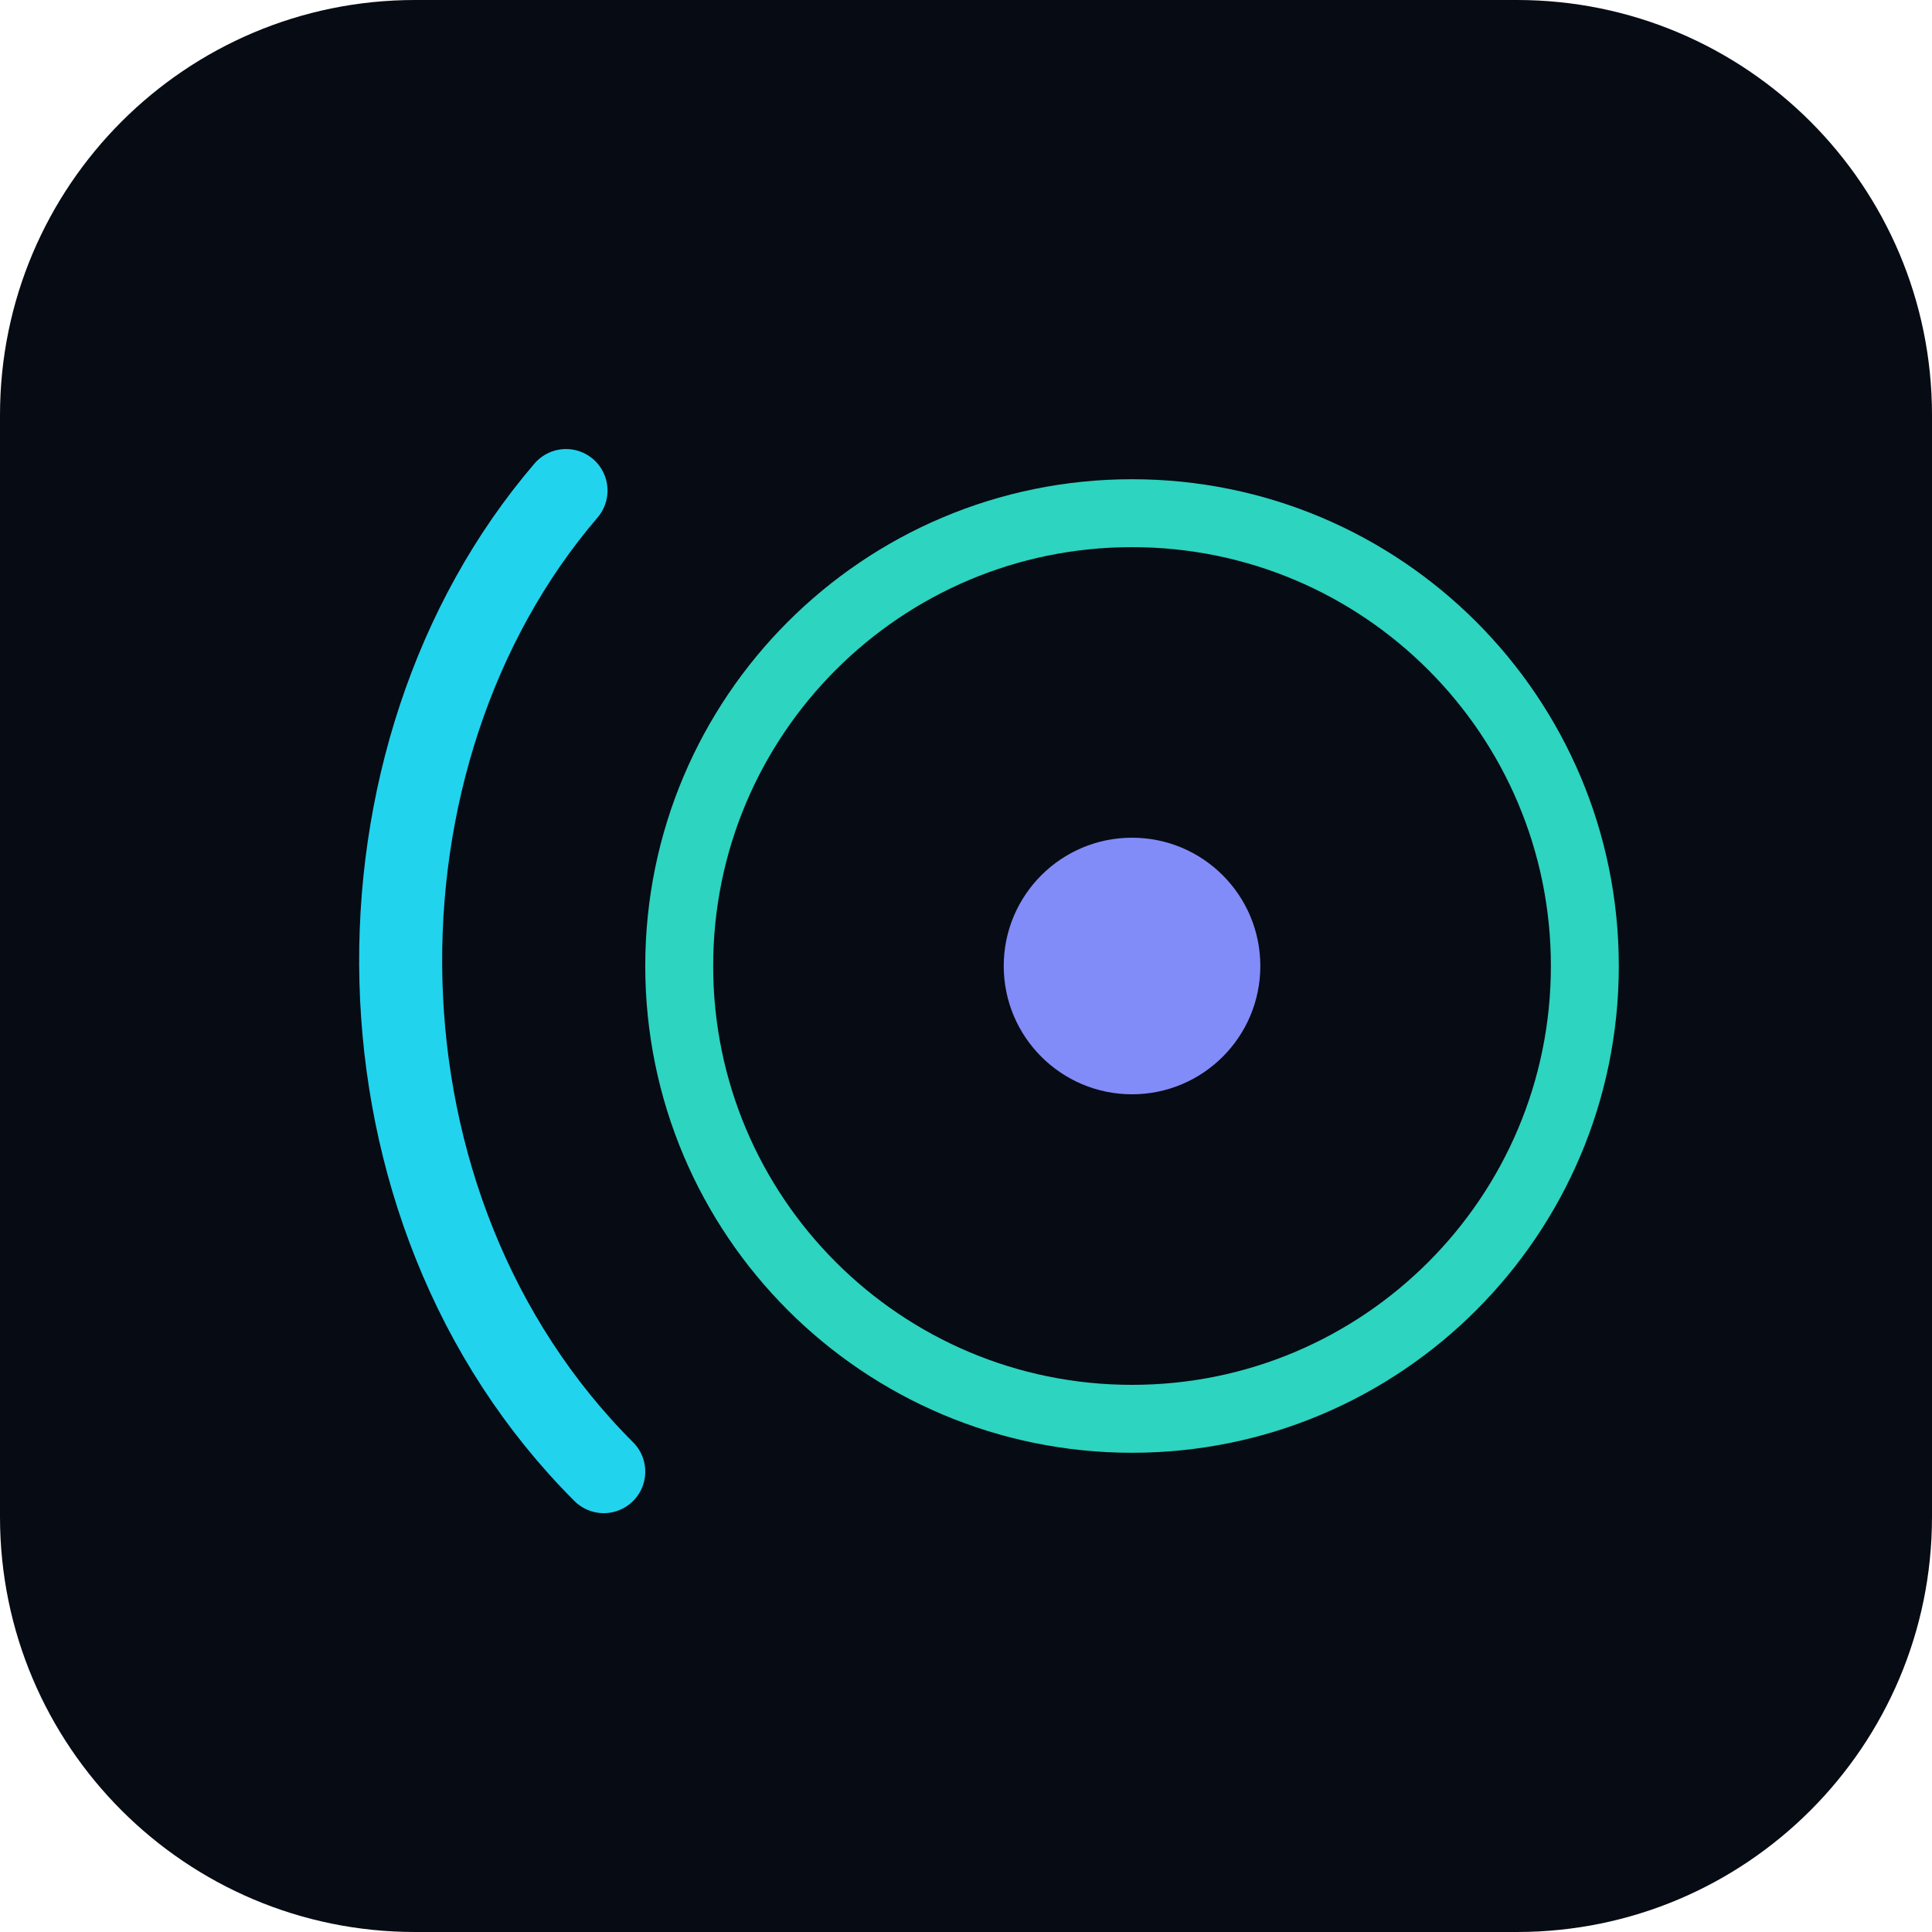
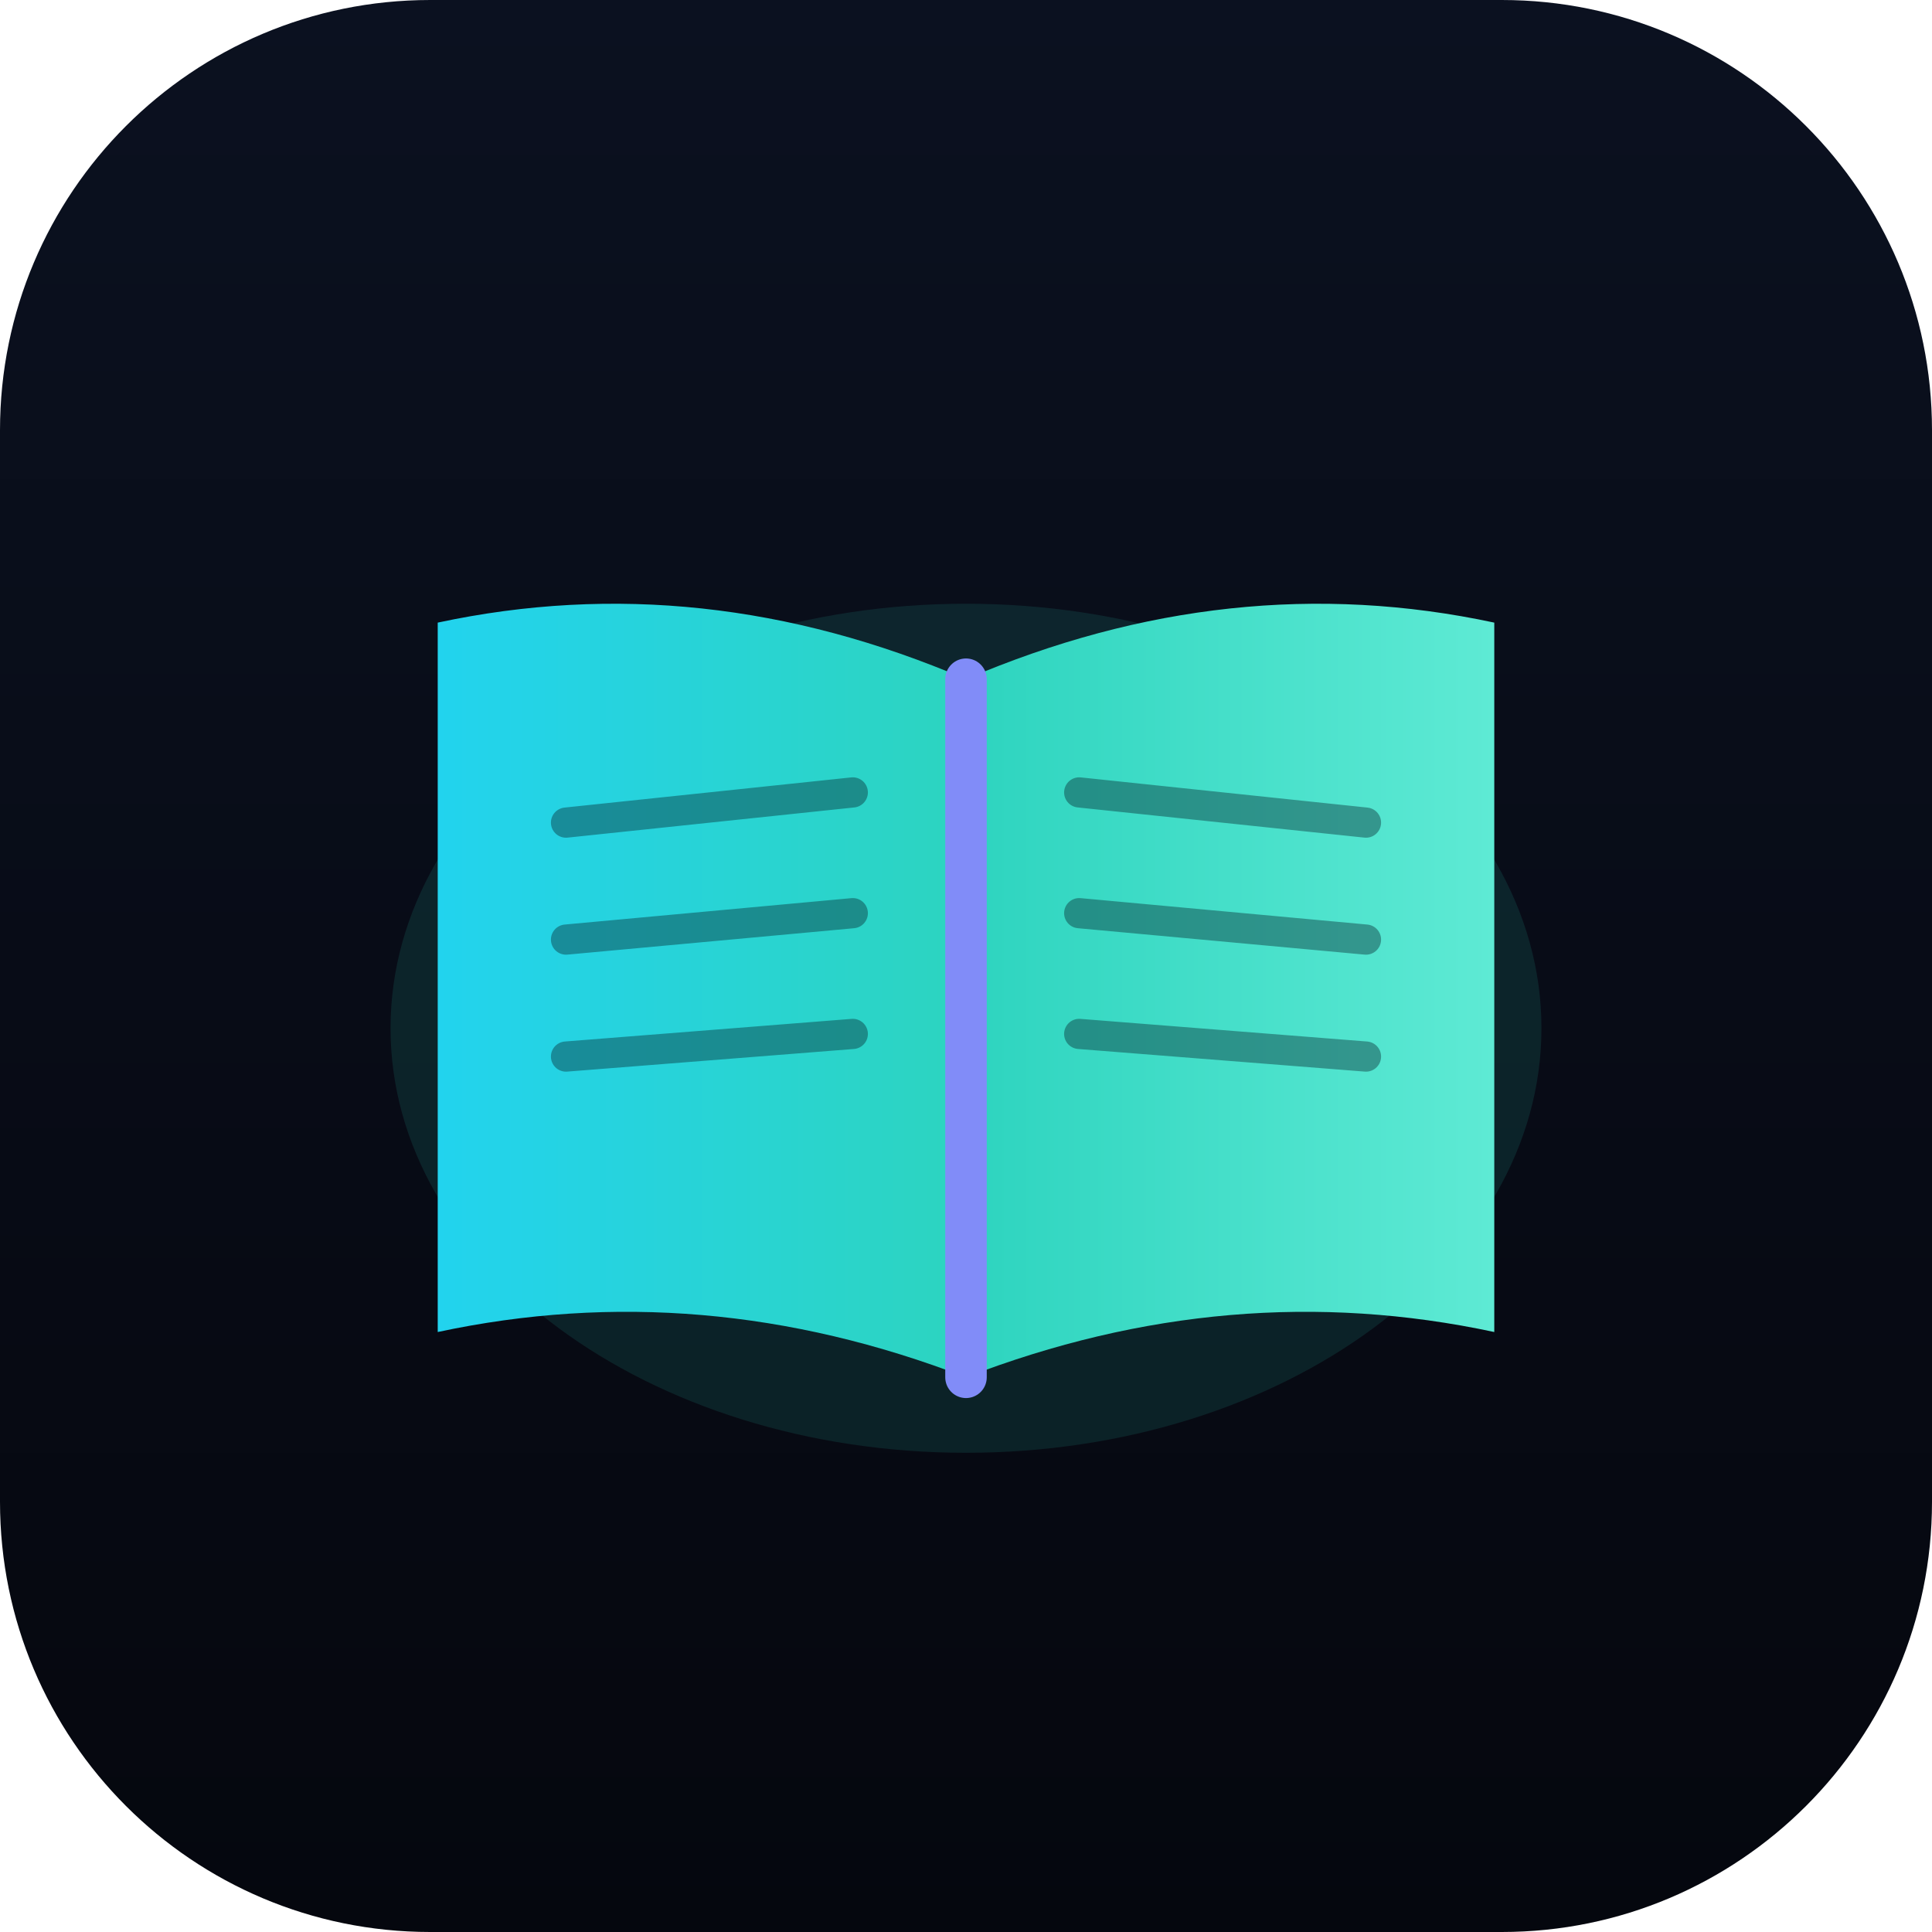
- <svg xmlns="http://www.w3.org/2000/svg" viewBox="0 0 512 512">
-   <rect width="512" height="512" rx="110" fill="#070b14" />
-   <circle cx="300" cy="256" r="120" fill="none" stroke="#2dd4bf" stroke-width="18" />
-   <path d="M150 130 C 90 200, 90 320, 160 390" fill="none" stroke="#22d3ee" stroke-width="22" stroke-linecap="round" />
-   <circle cx="300" cy="256" r="34" fill="#818cf8" />
+ <svg xmlns="http://www.w3.org/2000/svg" viewBox="0 0 1024 1024">
+   <defs>
+     <linearGradient id="bg" x1="0" y1="0" x2="0" y2="1">
+       <stop offset="0" stop-color="#0b1120" />
+       <stop offset="1" stop-color="#05070e" />
+     </linearGradient>
+     <linearGradient id="lp" x1="0" y1="0" x2="1" y2="0">
+       <stop offset="0" stop-color="#22d3ee" />
+       <stop offset="1" stop-color="#2dd4bf" />
+     </linearGradient>
+     <linearGradient id="rp" x1="0" y1="0" x2="1" y2="0">
+       <stop offset="0" stop-color="#2dd4bf" />
+       <stop offset="1" stop-color="#5eead4" />
+     </linearGradient>
+   </defs>
+   <rect width="1024" height="1024" rx="228" fill="url(#bg)" />
+   <ellipse cx="512" cy="545" rx="305" ry="225" fill="#2dd4bf" opacity="0.12" />
+   <path d="M512 360 Q 372 300 232 330 L 232 706 Q 372 676 512 730 Z" fill="url(#lp)" />
+   <path d="M512 360 Q 652 300 792 330 L 792 706 Q 652 676 512 730 Z" fill="url(#rp)" />
+   <path d="M512 360 L 512 730" fill="none" stroke="#818cf8" stroke-width="22" stroke-linecap="round" />
+   <g stroke="#06202a" stroke-width="16" stroke-linecap="round" opacity="0.4">
+     <line x1="300" y1="436" x2="452" y2="420" />
+     <line x1="300" y1="498" x2="452" y2="484" />
+     <line x1="300" y1="560" x2="452" y2="548" />
+     <line x1="572" y1="420" x2="724" y2="436" />
+     <line x1="572" y1="484" x2="724" y2="498" />
+     <line x1="572" y1="548" x2="724" y2="560" />
+   </g>
</svg>
